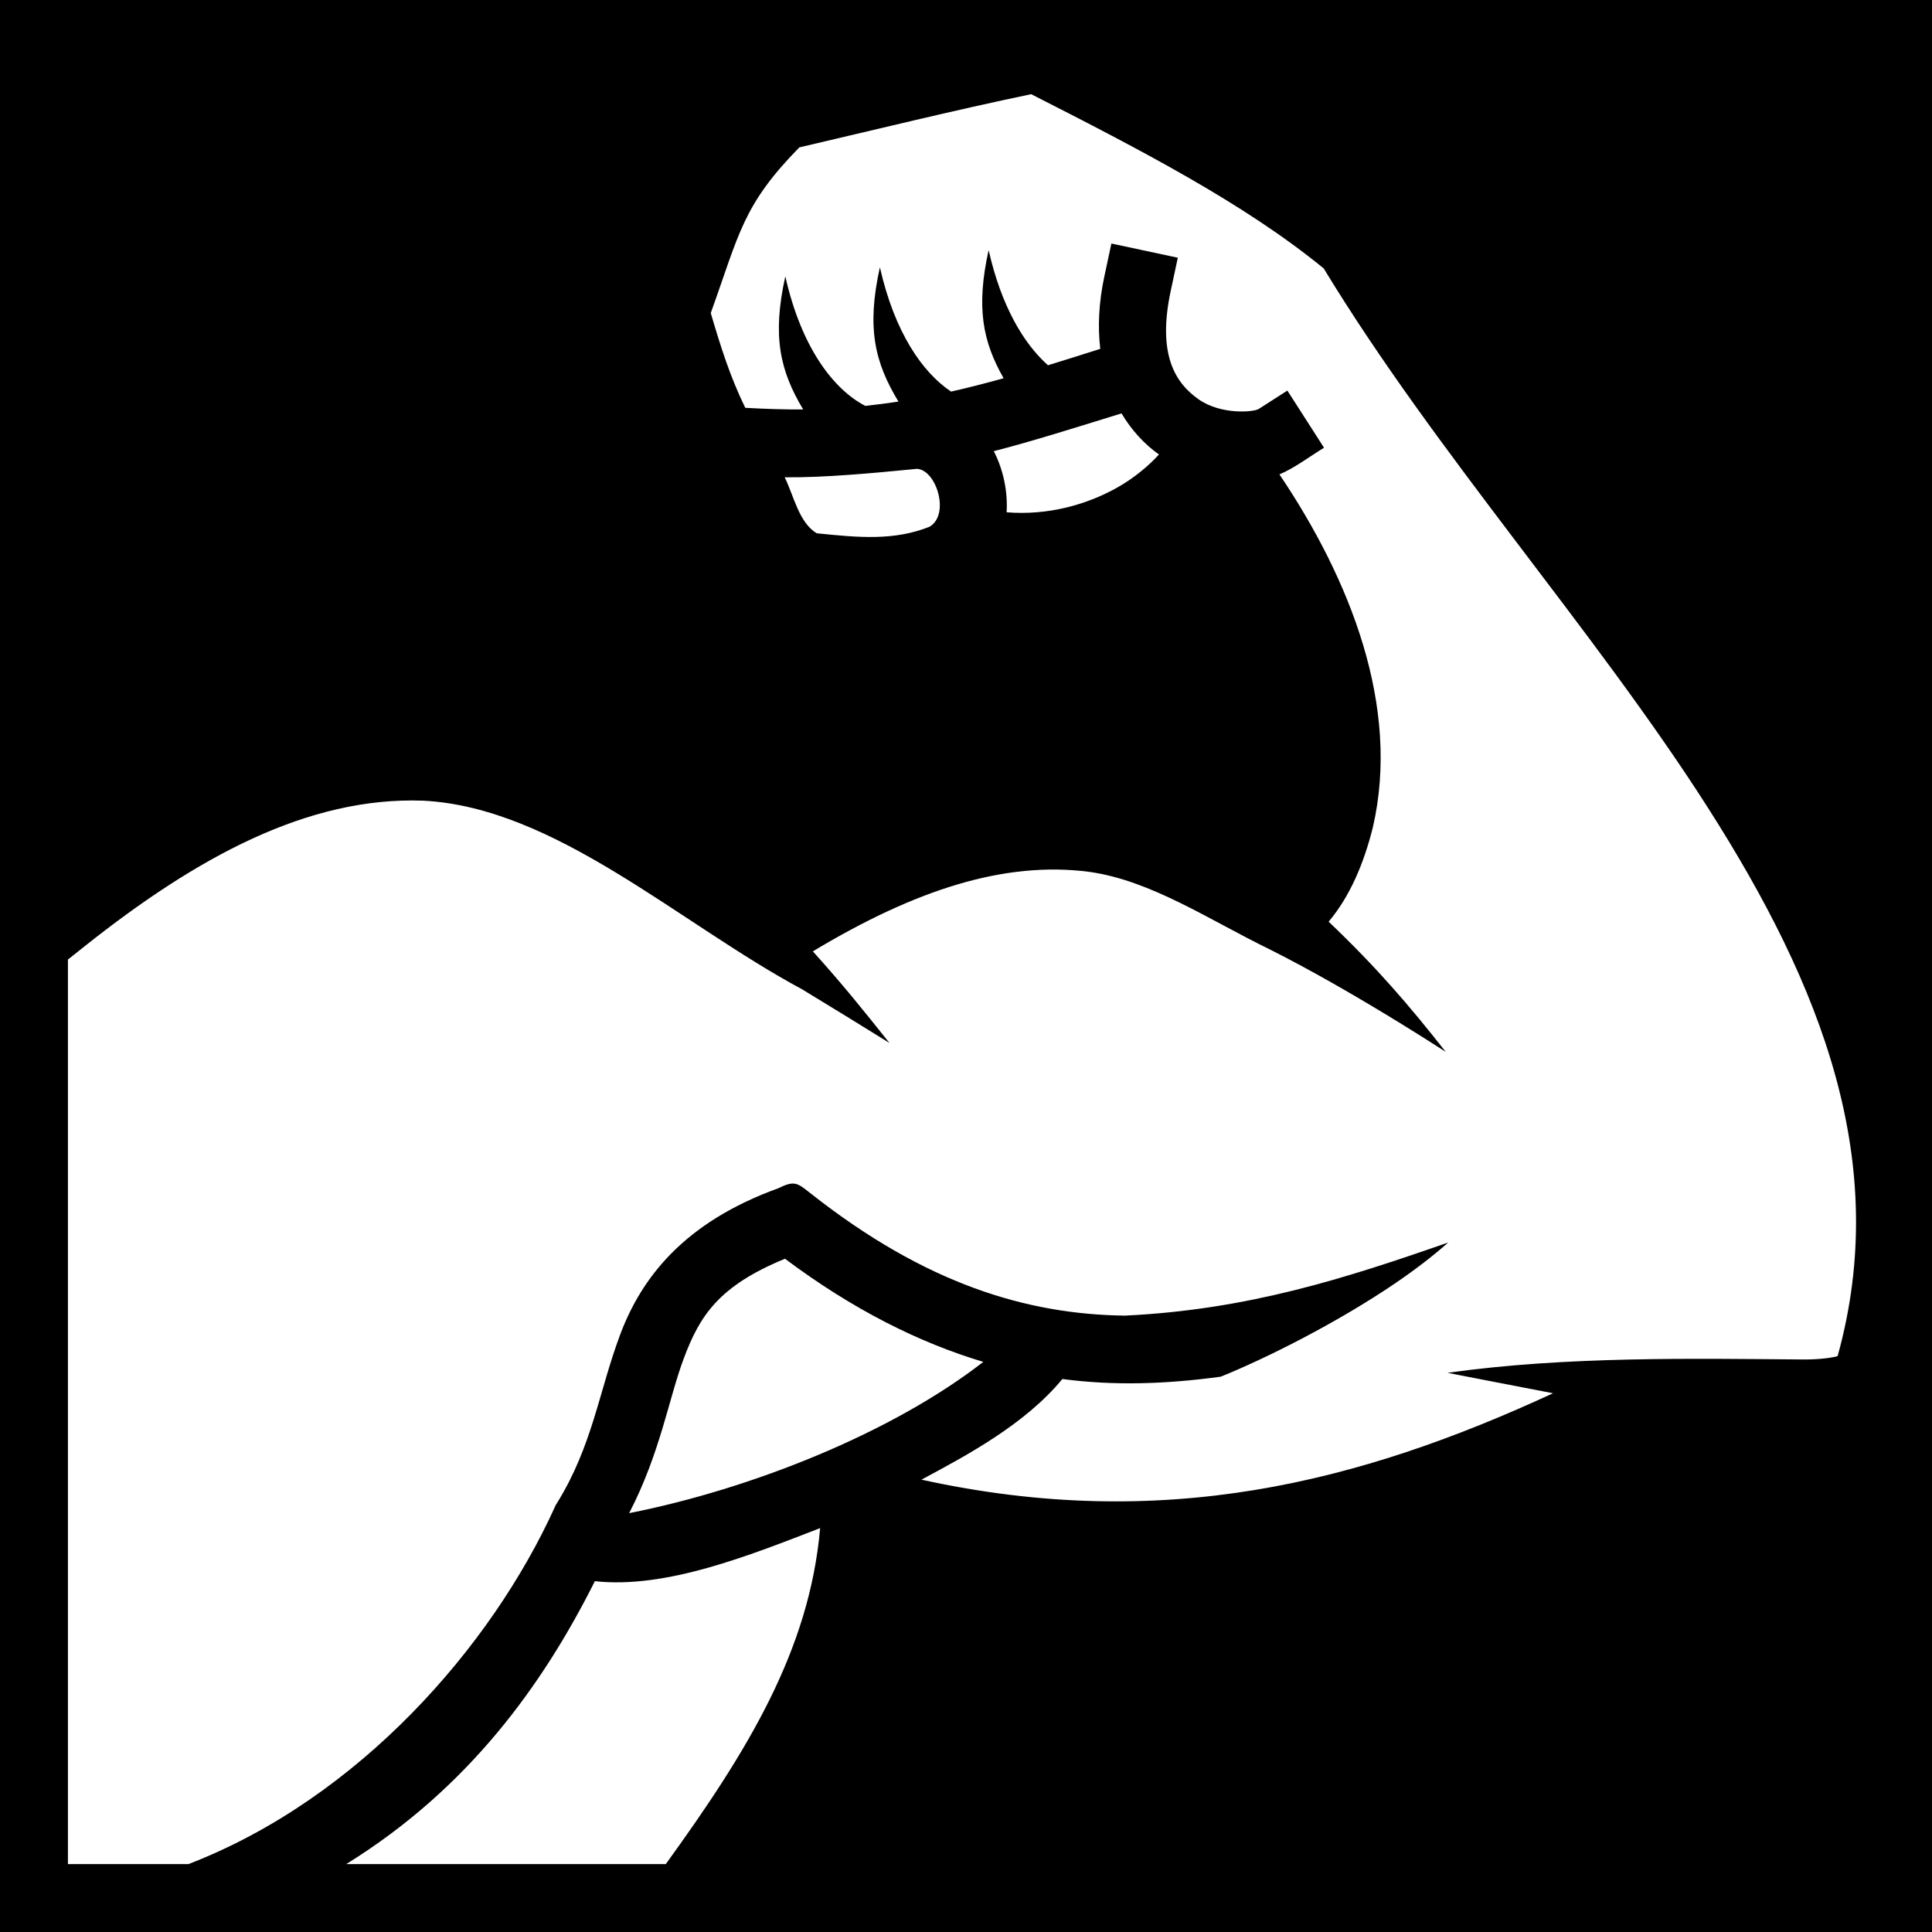
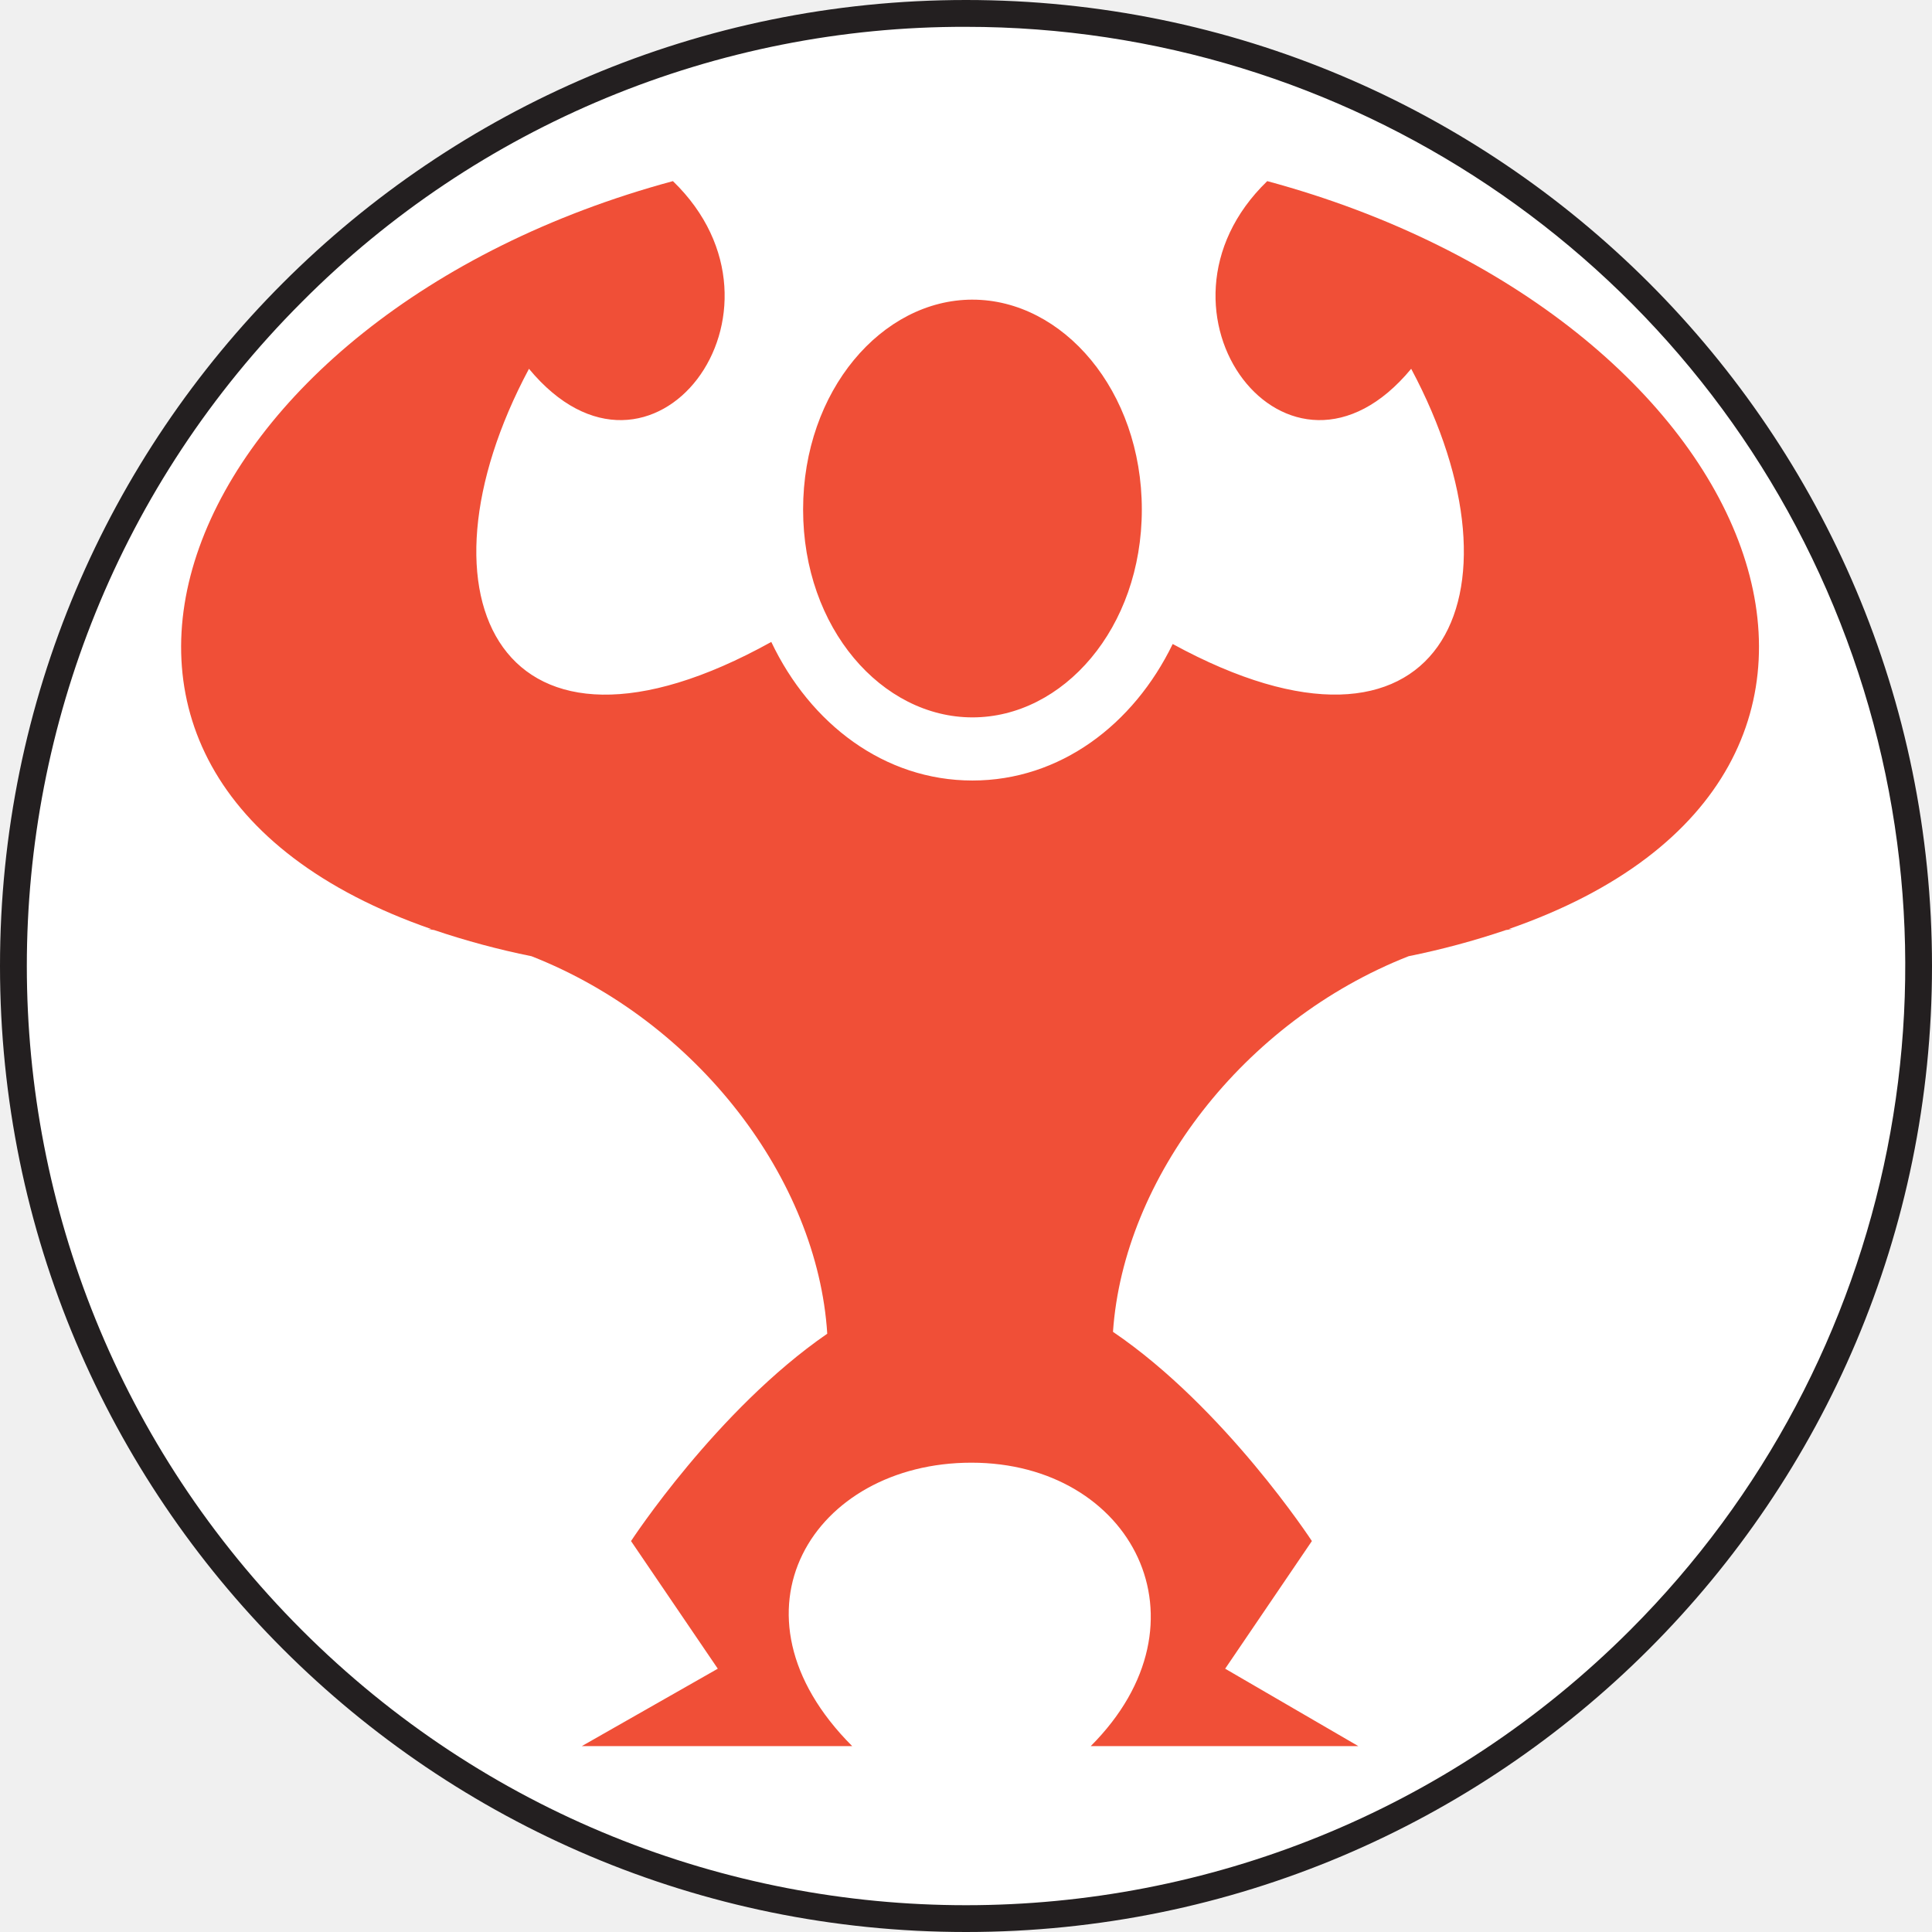
- <svg xmlns="http://www.w3.org/2000/svg" style="height: 512px; width: 512px;" viewBox="0 0 512 512">
-   <path d="M0 0h512v512H0z" fill="#000" fill-opacity="1" />
-   <g class="" style="" transform="translate(0,0)">
-     <path d="M211.832 39.06c-15.022 15.31-15.894 22.83-23.473 43.903 2.69 9.14 5.154 16.927 9.148 25.117 5.158.283 10.765.47 15.342.43-6.11-10.208-8.276-19.32-4.733-35.274 4.3 19.05 12.847 29.993 21.203 34.332 3.032-.334 5.957-.714 8.776-1.146-6.255-10.337-8.494-19.47-4.914-35.588 3.897 17.27 11.287 27.876 18.86 32.94 4.658-1.043 9.283-2.243 13.927-3.534-5.517-9.69-7.36-18.692-3.97-33.957 3.357 14.876 9.307 24.81 15.732 30.516 5.095-1.57 9.296-2.898 13.852-4.347-.685-5.782-.416-12.187 1.064-19.115l1.883-8.8 17.603 3.76-1.88 8.804c-3.636 17.008 1.324 24.42 7.306 28.666 5.98 4.244 14.69 3.46 16.03 2.6l7.576-4.86 9.72 15.15c-3.857 2.34-7.9 5.44-11.822 7.06 18.65 27.678 32.183 61.465 24.756 93.55-2.365 9.474-6.03 18.243-11.715 24.986 12.725 12.13 21.215 22.026 31.032 34.5-3.713-2.387-7.586-4.844-11.692-7.37-11.397-7.01-23.832-14.214-34.98-19.802-16.012-7.8-31.367-18.205-47.73-20.523-22.552-2.967-46.27 4.797-73.32 21.06 7.872 8.72 13.282 15.474 20.312 24.288-6.98-4.338-14.652-9.07-23.16-14.23-32.554-17.48-65.39-48.227-100.438-49.99-30.56-1.092-59.952 14.955-89.677 38.568L18 254.293V494h31.963c45.184-17.437 80.287-57.654 97.03-94.52l.25-.564.325-.52c9.463-15.252 11.148-29.688 16.79-44.732 5.645-15.044 16.907-29.718 41.884-38.756 4.353-2.16 5.07-1.415 8.633 1.395 30.468 24.01 57.29 32.02 83.24 32.35 32.61-1.557 58.442-9.882 85.682-19.38-3.966 3.528-8.77 7.21-13.986 10.762-15.323 10.436-34.217 19.928-46.304 24.8-14.716 2.006-28.36 2.416-41.967.616-9.96 12.09-25.574 20.358-37.35 26.673 63.92 14.023 115.88.91 167.386-22.896-9.522-1.817-19.008-3.692-27.994-5.42 31.634-4.422 64.984-3.766 94.705-3.53 4.084-.02 7.213-.453 8.7-.886 14.167-51.072-4.095-97.893-34.294-145.216-30.263-47.425-72.18-94.107-101.896-143.04-21.1-17.257-48.6-31.455-77.522-46.175-20.386 4.25-41.026 9.336-61.443 14.1zm85.385 70.49c-11.678 3.6-23.71 7.425-33.852 10.012 2.527 4.93 3.735 10.664 3.395 16.202 11.028.877 21.082-2.018 28.965-6.356 4.845-2.666 8.74-6.048 11.414-8.96-3.854-2.735-7.26-6.41-9.923-10.9zm-54.213 14.698c-11.76 1.143-24.59 2.362-35.06 2.236 2.39 4.772 3.78 12.067 8.51 14.84 11.18 1.164 20.6 1.997 29.91-1.746 5.435-3.214 1.818-15.058-3.36-15.33zm-34.98 209.332c-17.593 7.233-22.586 15.14-26.813 26.406-3.998 10.66-6.227 25.076-14.48 41.014 32.29-6.38 69.625-21.23 93.852-40.088-17.017-5.098-34.553-13.852-52.557-27.332zm9.318 71.385c-18.723 7.237-40.836 16.144-59.696 14.062C143.774 446.68 124.012 474.03 91.762 494h84.68c21.564-29.798 38.067-56.575 40.9-89.035z" fill="#fff" fill-opacity="1" />
+ <svg xmlns="http://www.w3.org/2000/svg" width="4in" height="4in" viewBox="0 0 288 288">
+   <g>
+     <circle cx="144" cy="144" r="142" fill="#fff" />
+     <path d="M144,4a140,140,0,0,1,99,239A140,140,0,0,1,45.005,45.005,139.087,139.087,0,0,1,144,4m0-4A144,144,0,1,0,288,144,144,144,0,0,0,144,0Z" fill="#231f20" />
  </g>
+   <path d="M100.309,27c-73.933,19.965-102.352,88.466-36,111.5h-.539c.313.042.627.092.938.138a119.155,119.155,0,0,0,14.525,3.905c24.739,9.717,42.633,33.262,44.084,56.271-16.484,11.36-29.251,30.91-29.251,30.91L107,248.75,86.721,260.294h40.317c-19.883-19.888-5.784-42.254,17.768-42.254,23.875,0,36.371,23.665,17.784,42.254h39.9L182.633,248.75l12.928-19.028s-12.973-19.871-29.65-31.187c1.576-22.921,19.428-46.316,44.068-55.994a119.088,119.088,0,0,0,14.524-3.905c.311-.046.626-.1.938-.137h-.553C291.253,115.47,262.841,46.967,188.906,27c-20.03,19.364,3.216,50.013,21.457,27.975C228.513,88.953,214.6,117.73,174.812,96c-5.843,12.046-16.828,20.35-29.85,20.35-13.134,0-24.183-8.444-29.988-20.658-40.221,22.32-54.356-6.577-36.121-40.716C97.1,77.013,120.341,46.364,100.311,27Zm44.655,17.667c-13.471,0-25.247,13.554-25.247,31.287s11.776,30.985,25.247,30.985S170.21,93.689,170.21,75.956s-11.775-31.287-25.246-31.287Z" fill="#f04f37" />
</svg>
